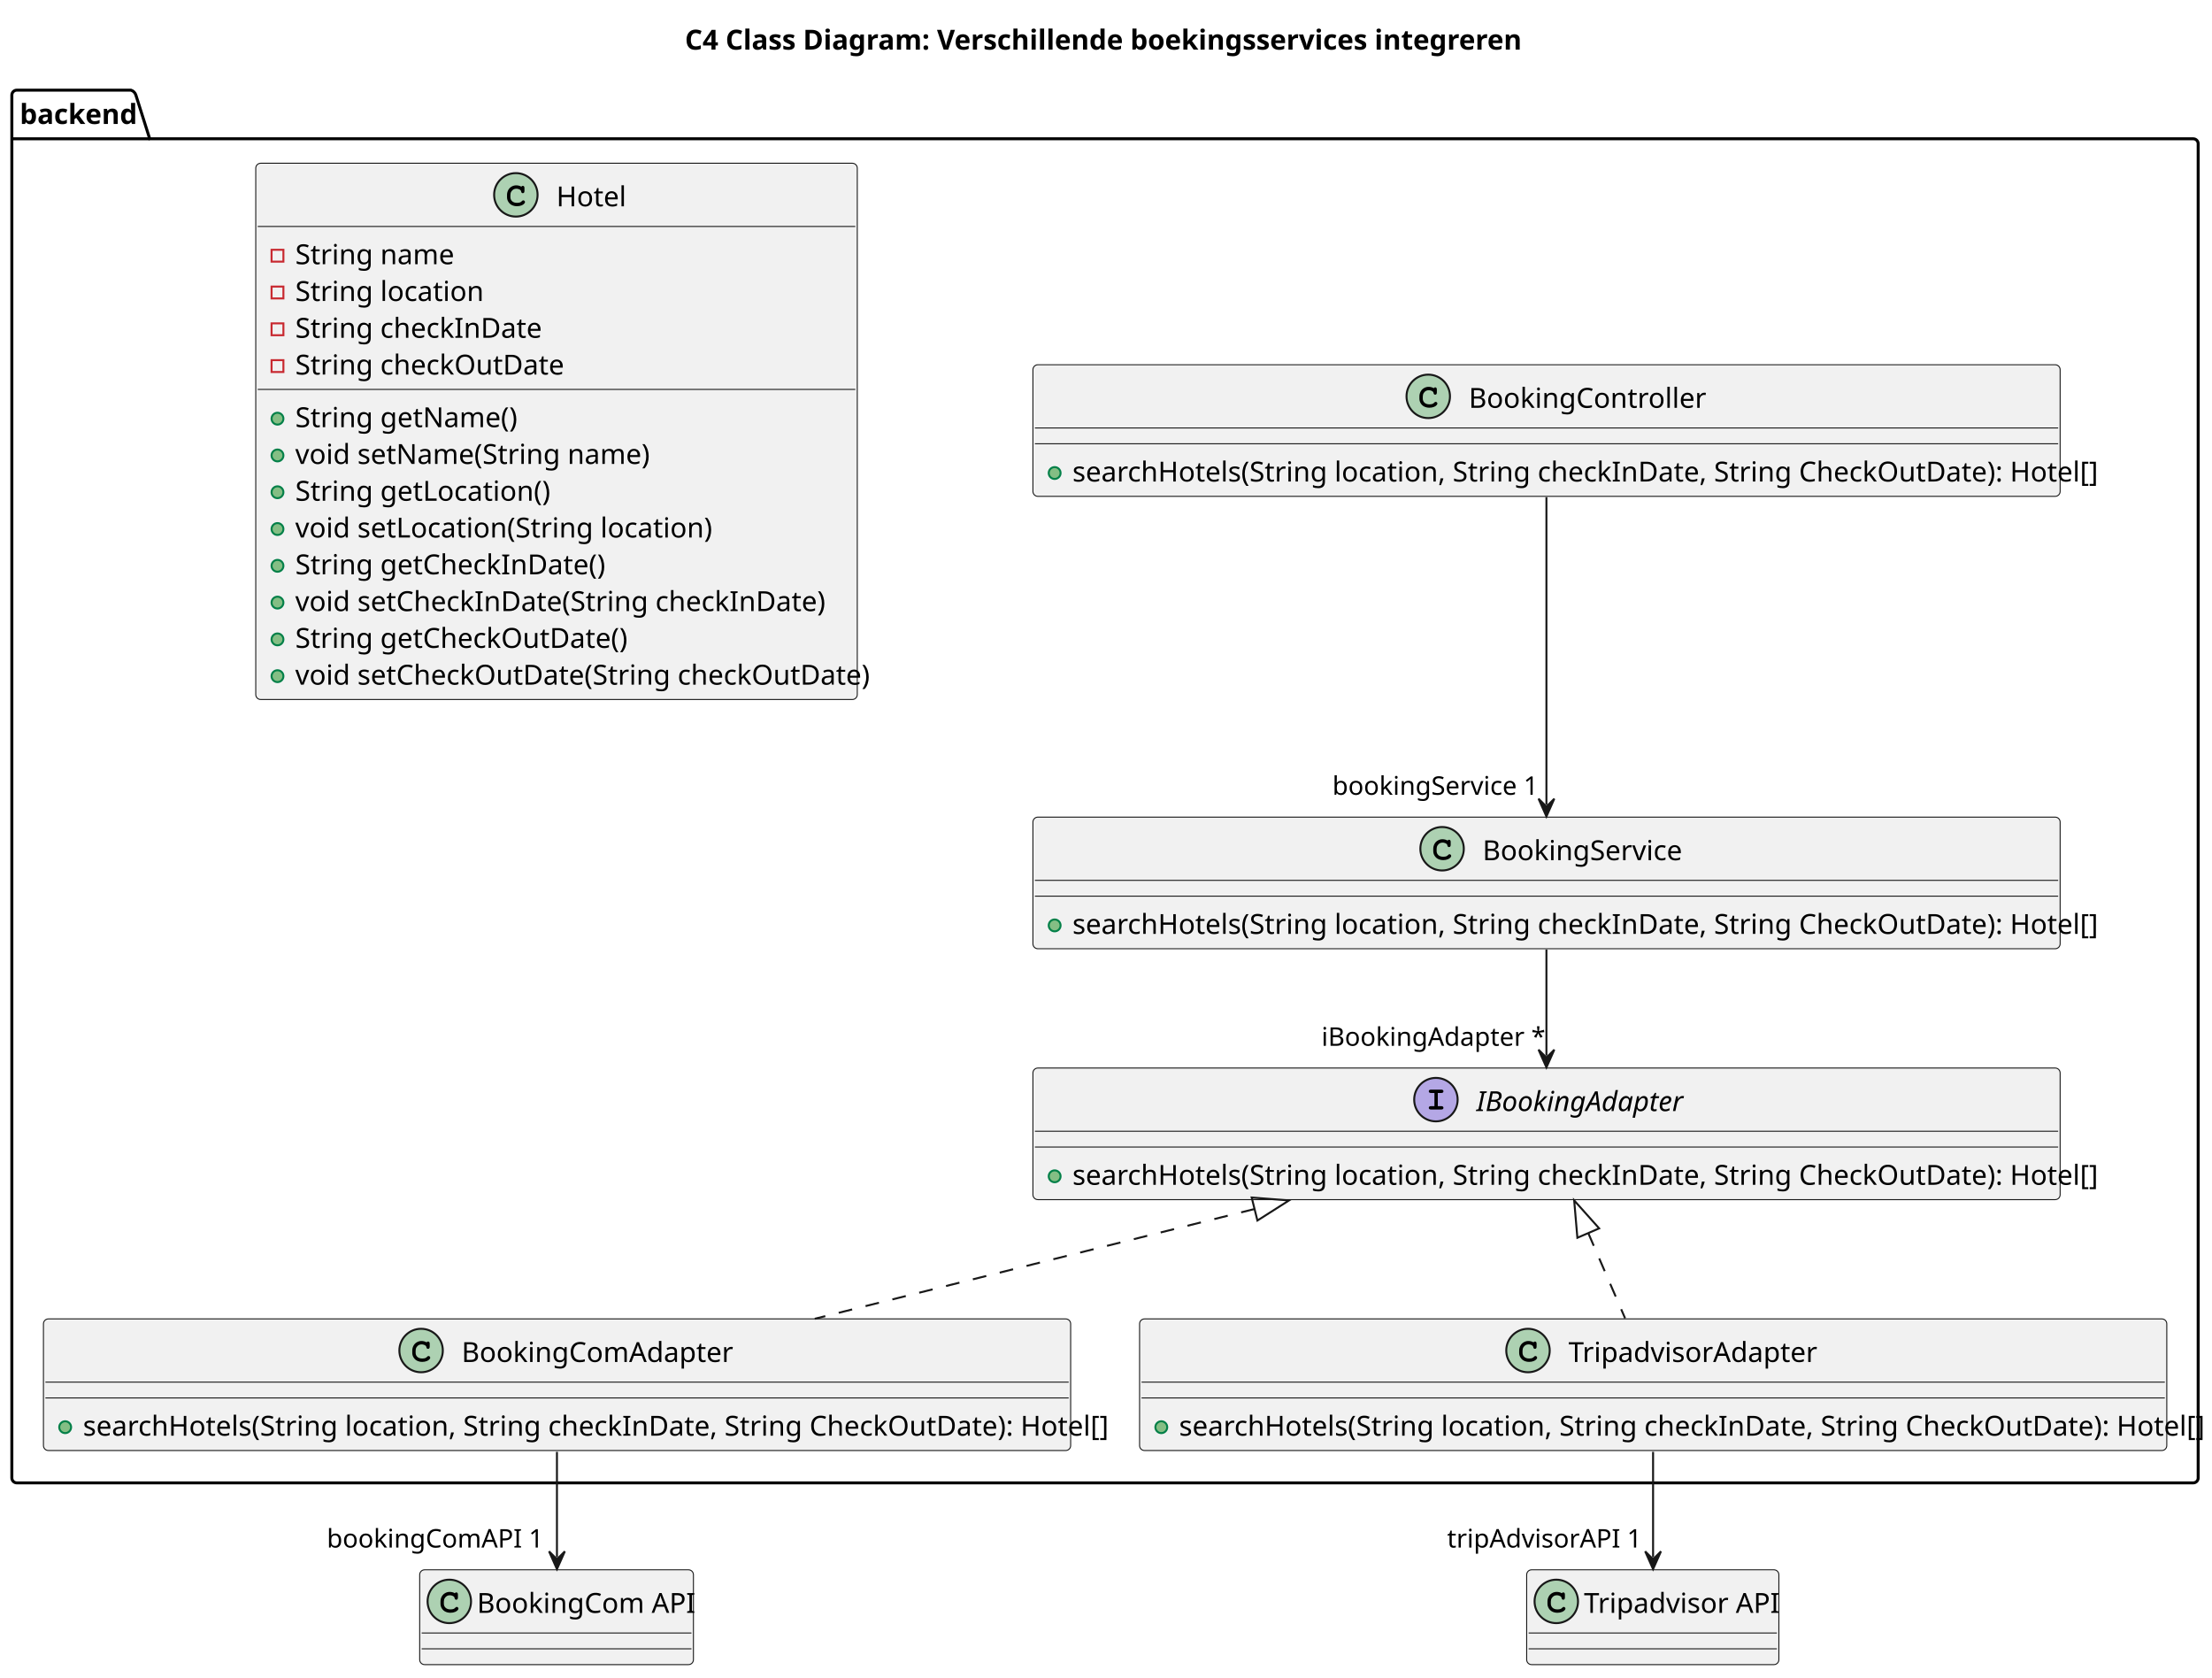
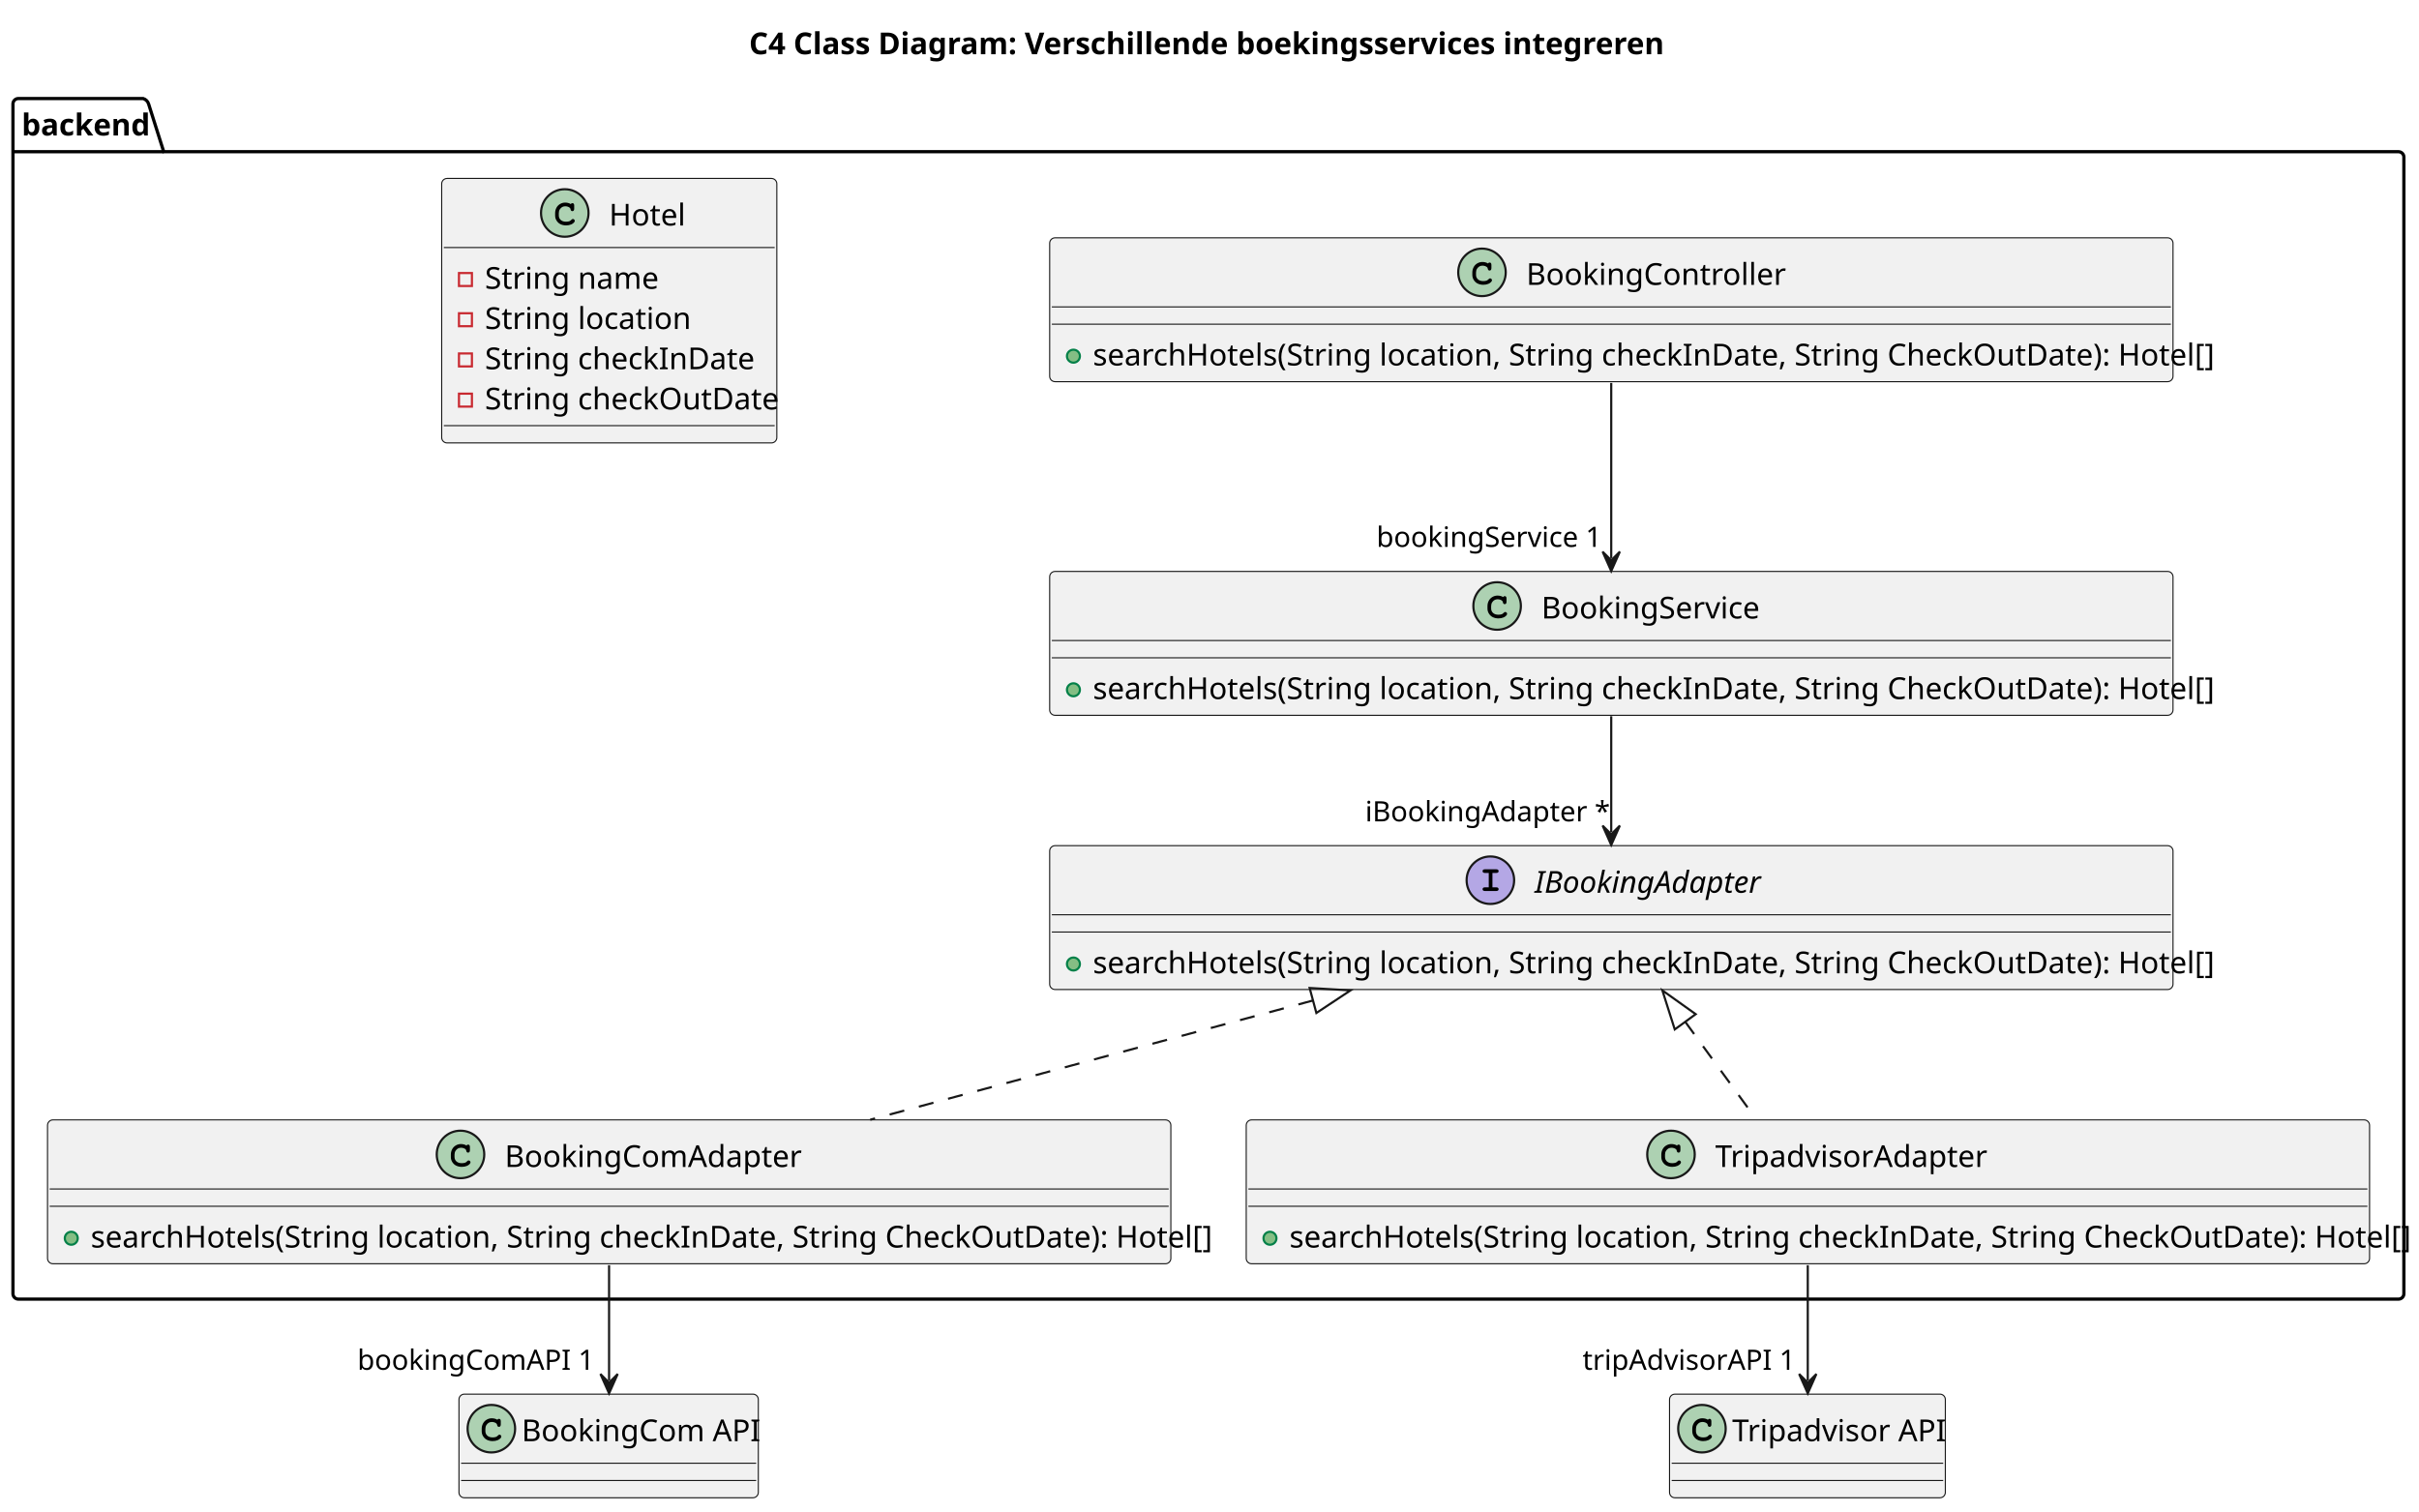
- <svg xmlns="http://www.w3.org/2000/svg" contentStyleType="text/css" height="849px" preserveAspectRatio="none" style="width:1120px;height:849px;background:#FFFFFF;" version="1.1" viewBox="0 0 1120 849" width="1120px" zoomAndPan="magnify">
+ <svg xmlns="http://www.w3.org/2000/svg" contentStyleType="text/css" height="700px" preserveAspectRatio="none" style="width:1120px;height:700px;background:#FFFFFF;" version="1.1" viewBox="0 0 1120 700" width="1120px" zoomAndPan="magnify">
  <defs />
  <g>
    <text fill="#000000" font-family="sans-serif" font-size="14" font-weight="bold" lengthAdjust="spacing" textLength="412.398" x="346.801" y="25.107">C4 Class Diagram: Verschillende boekingsservices integreren</text>
    <g id="cluster_backend">
-       <path d="M8.5,45.635 L66.3,45.635 A3.75,3.75 0 0 1 68.8,48.135 L75.8,70.256 L1110.5,70.256 A2.5,2.5 0 0 1 1113,72.756 L1113,748.135 A2.5,2.5 0 0 1 1110.5,750.635 L8.5,750.635 A2.5,2.5 0 0 1 6,748.135 L6,48.135 A2.5,2.5 0 0 1 8.5,45.635 " fill="none" style="stroke:#000000;stroke-width:1.5;" />
+       <path d="M8.5,45.635 L66.3,45.635 A3.75,3.75 0 0 1 68.8,48.135 L75.8,70.256 L1110.5,70.256 A2.5,2.5 0 0 1 1113,72.756 L1113,599.135 A2.5,2.5 0 0 1 1110.5,601.635 L8.5,601.635 A2.5,2.5 0 0 1 6,599.135 L6,48.135 A2.5,2.5 0 0 1 8.5,45.635 " fill="none" style="stroke:#000000;stroke-width:1.5;" />
      <line style="stroke:#000000;stroke-width:1.5;" x1="6" x2="75.8" y1="70.256" y2="70.256" />
      <text fill="#000000" font-family="sans-serif" font-size="14" font-weight="bold" lengthAdjust="spacing" textLength="56.8" x="10" y="62.742">backend</text>
    </g>
    <g id="elem_IBookingAdapter">
-       <rect codeLine="6" fill="#F1F1F1" height="66.621" id="IBookingAdapter" rx="2.5" ry="2.5" style="stroke:#181818;stroke-width:0.5;" width="520.108" x="523" y="540.635" />
-       <ellipse cx="727.046" cy="556.635" fill="#B4A7E5" rx="11" ry="11" style="stroke:#181818;stroke-width:1.0;" />
-       <path d="M727.999,553.275 L727.999,559.932 L729.718,559.932 Q730.327,559.932 730.593,560.166 Q730.858,560.4 730.858,560.791 Q730.858,561.166 730.593,561.4 Q730.327,561.635 729.718,561.635 L724.577,561.635 Q723.968,561.635 723.702,561.4 Q723.437,561.166 723.437,560.775 Q723.437,560.4 723.702,560.166 Q723.968,559.932 724.577,559.932 L726.296,559.932 L726.296,553.275 L724.577,553.275 Q723.968,553.275 723.702,553.041 Q723.437,552.807 723.437,552.416 Q723.437,552.041 723.702,551.807 Q723.968,551.572 724.577,551.572 L729.718,551.572 Q730.327,551.572 730.593,551.807 Q730.858,552.041 730.858,552.416 Q730.858,552.807 730.593,553.041 Q730.327,553.275 729.718,553.275 L727.999,553.275 Z " fill="#000000" />
-       <text fill="#000000" font-family="sans-serif" font-size="14" font-style="italic" lengthAdjust="spacing" textLength="103.517" x="747.546" y="562.432">IBookingAdapter</text>
-       <line style="stroke:#181818;stroke-width:0.5;" x1="524" x2="1042.108" y1="572.635" y2="572.635" />
-       <line style="stroke:#181818;stroke-width:0.5;" x1="524" x2="1042.108" y1="580.635" y2="580.635" />
-       <ellipse cx="534" cy="595.445" fill="#84BE84" rx="3" ry="3" style="stroke:#038048;stroke-width:1.0;" />
-       <text fill="#000000" font-family="sans-serif" font-size="14" lengthAdjust="spacing" textLength="494.108" x="543" y="599.742">searchHotels(String location, String checkInDate, String CheckOutDate): Hotel[]</text>
+       <rect codeLine="6" fill="#F1F1F1" height="66.621" id="IBookingAdapter" rx="2.5" ry="2.5" style="stroke:#181818;stroke-width:0.5;" width="520.108" x="486" y="391.635" />
+       <ellipse cx="690.046" cy="407.635" fill="#B4A7E5" rx="11" ry="11" style="stroke:#181818;stroke-width:1.0;" />
+       <path d="M690.999,404.275 L690.999,410.932 L692.718,410.932 Q693.327,410.932 693.593,411.166 Q693.858,411.4 693.858,411.791 Q693.858,412.166 693.593,412.4 Q693.327,412.635 692.718,412.635 L687.577,412.635 Q686.968,412.635 686.702,412.4 Q686.437,412.166 686.437,411.775 Q686.437,411.4 686.702,411.166 Q686.968,410.932 687.577,410.932 L689.296,410.932 L689.296,404.275 L687.577,404.275 Q686.968,404.275 686.702,404.041 Q686.437,403.807 686.437,403.416 Q686.437,403.041 686.702,402.807 Q686.968,402.572 687.577,402.572 L692.718,402.572 Q693.327,402.572 693.593,402.807 Q693.858,403.041 693.858,403.416 Q693.858,403.807 693.593,404.041 Q693.327,404.275 692.718,404.275 L690.999,404.275 Z " fill="#000000" />
+       <text fill="#000000" font-family="sans-serif" font-size="14" font-style="italic" lengthAdjust="spacing" textLength="103.517" x="710.546" y="413.432">IBookingAdapter</text>
+       <line style="stroke:#181818;stroke-width:0.5;" x1="487" x2="1005.108" y1="423.635" y2="423.635" />
+       <line style="stroke:#181818;stroke-width:0.5;" x1="487" x2="1005.108" y1="431.635" y2="431.635" />
+       <ellipse cx="497" cy="446.445" fill="#84BE84" rx="3" ry="3" style="stroke:#038048;stroke-width:1.0;" />
+       <text fill="#000000" font-family="sans-serif" font-size="14" lengthAdjust="spacing" textLength="494.108" x="506" y="450.742">searchHotels(String location, String checkInDate, String CheckOutDate): Hotel[]</text>
    </g>
    <g id="elem_BookingComAdapter">
-       <rect codeLine="10" fill="#F1F1F1" height="66.621" id="BookingComAdapter" rx="2.5" ry="2.5" style="stroke:#181818;stroke-width:0.5;" width="520.108" x="22" y="667.635" />
-       <ellipse cx="213.211" cy="683.635" fill="#ADD1B2" rx="11" ry="11" style="stroke:#181818;stroke-width:1.0;" />
-       <path d="M215.977,679.51 Q216.133,679.291 216.321,679.182 Q216.508,679.072 216.727,679.072 Q217.102,679.072 217.336,679.338 Q217.571,679.588 217.571,680.197 L217.571,681.65 Q217.571,682.26 217.336,682.525 Q217.102,682.791 216.727,682.791 Q216.383,682.791 216.18,682.588 Q215.977,682.4 215.868,681.885 Q215.821,681.525 215.633,681.338 Q215.305,680.963 214.696,680.744 Q214.086,680.525 213.461,680.525 Q212.696,680.525 212.055,680.854 Q211.43,681.182 210.93,681.932 Q210.446,682.682 210.446,683.713 L210.446,684.807 Q210.446,686.041 211.336,686.869 Q212.227,687.682 213.821,687.682 Q214.758,687.682 215.415,687.432 Q215.805,687.275 216.227,686.838 Q216.493,686.572 216.633,686.494 Q216.79,686.416 216.993,686.416 Q217.321,686.416 217.571,686.682 Q217.836,686.932 217.836,687.275 Q217.836,687.619 217.493,688.025 Q216.993,688.604 216.196,688.932 Q215.118,689.385 213.821,689.385 Q212.305,689.385 211.102,688.76 Q210.118,688.26 209.43,687.197 Q208.743,686.119 208.743,684.838 L208.743,683.682 Q208.743,682.354 209.352,681.213 Q209.977,680.057 211.071,679.447 Q212.165,678.822 213.399,678.822 Q214.133,678.822 214.774,678.994 Q215.43,679.15 215.977,679.51 Z " fill="#000000" />
-       <text fill="#000000" font-family="sans-serif" font-size="14" lengthAdjust="spacing" textLength="129.185" x="233.711" y="689.432">BookingComAdapter</text>
-       <line style="stroke:#181818;stroke-width:0.5;" x1="23" x2="541.108" y1="699.635" y2="699.635" />
-       <line style="stroke:#181818;stroke-width:0.5;" x1="23" x2="541.108" y1="707.635" y2="707.635" />
-       <ellipse cx="33" cy="722.445" fill="#84BE84" rx="3" ry="3" style="stroke:#038048;stroke-width:1.0;" />
-       <text fill="#000000" font-family="sans-serif" font-size="14" lengthAdjust="spacing" textLength="494.108" x="42" y="726.742">searchHotels(String location, String checkInDate, String CheckOutDate): Hotel[]</text>
+       <rect codeLine="10" fill="#F1F1F1" height="66.621" id="BookingComAdapter" rx="2.5" ry="2.5" style="stroke:#181818;stroke-width:0.5;" width="520.108" x="22" y="518.635" />
+       <ellipse cx="213.211" cy="534.635" fill="#ADD1B2" rx="11" ry="11" style="stroke:#181818;stroke-width:1.0;" />
+       <path d="M215.977,530.51 Q216.133,530.291 216.321,530.182 Q216.508,530.072 216.727,530.072 Q217.102,530.072 217.336,530.338 Q217.571,530.588 217.571,531.197 L217.571,532.65 Q217.571,533.26 217.336,533.525 Q217.102,533.791 216.727,533.791 Q216.383,533.791 216.18,533.588 Q215.977,533.4 215.868,532.885 Q215.821,532.525 215.633,532.338 Q215.305,531.963 214.696,531.744 Q214.086,531.525 213.461,531.525 Q212.696,531.525 212.055,531.854 Q211.43,532.182 210.93,532.932 Q210.446,533.682 210.446,534.713 L210.446,535.807 Q210.446,537.041 211.336,537.869 Q212.227,538.682 213.821,538.682 Q214.758,538.682 215.415,538.432 Q215.805,538.275 216.227,537.838 Q216.493,537.572 216.633,537.494 Q216.79,537.416 216.993,537.416 Q217.321,537.416 217.571,537.682 Q217.836,537.932 217.836,538.275 Q217.836,538.619 217.493,539.025 Q216.993,539.604 216.196,539.932 Q215.118,540.385 213.821,540.385 Q212.305,540.385 211.102,539.76 Q210.118,539.26 209.43,538.197 Q208.743,537.119 208.743,535.838 L208.743,534.682 Q208.743,533.354 209.352,532.213 Q209.977,531.057 211.071,530.447 Q212.165,529.822 213.399,529.822 Q214.133,529.822 214.774,529.994 Q215.43,530.15 215.977,530.51 Z " fill="#000000" />
+       <text fill="#000000" font-family="sans-serif" font-size="14" lengthAdjust="spacing" textLength="129.185" x="233.711" y="540.432">BookingComAdapter</text>
+       <line style="stroke:#181818;stroke-width:0.5;" x1="23" x2="541.108" y1="550.635" y2="550.635" />
+       <line style="stroke:#181818;stroke-width:0.5;" x1="23" x2="541.108" y1="558.635" y2="558.635" />
+       <ellipse cx="33" cy="573.445" fill="#84BE84" rx="3" ry="3" style="stroke:#038048;stroke-width:1.0;" />
+       <text fill="#000000" font-family="sans-serif" font-size="14" lengthAdjust="spacing" textLength="494.108" x="42" y="577.742">searchHotels(String location, String checkInDate, String CheckOutDate): Hotel[]</text>
    </g>
    <g id="elem_TripadvisorAdapter">
-       <rect codeLine="14" fill="#F1F1F1" height="66.621" id="TripadvisorAdapter" rx="2.5" ry="2.5" style="stroke:#181818;stroke-width:0.5;" width="520.108" x="577" y="667.635" />
-       <ellipse cx="773.667" cy="683.635" fill="#ADD1B2" rx="11" ry="11" style="stroke:#181818;stroke-width:1.0;" />
-       <path d="M776.432,679.51 Q776.588,679.291 776.776,679.182 Q776.963,679.072 777.182,679.072 Q777.557,679.072 777.792,679.338 Q778.026,679.588 778.026,680.197 L778.026,681.65 Q778.026,682.26 777.792,682.525 Q777.557,682.791 777.182,682.791 Q776.838,682.791 776.635,682.588 Q776.432,682.4 776.323,681.885 Q776.276,681.525 776.088,681.338 Q775.76,680.963 775.151,680.744 Q774.542,680.525 773.917,680.525 Q773.151,680.525 772.51,680.854 Q771.885,681.182 771.385,681.932 Q770.901,682.682 770.901,683.713 L770.901,684.807 Q770.901,686.041 771.792,686.869 Q772.682,687.682 774.276,687.682 Q775.213,687.682 775.87,687.432 Q776.26,687.275 776.682,686.838 Q776.948,686.572 777.088,686.494 Q777.245,686.416 777.448,686.416 Q777.776,686.416 778.026,686.682 Q778.292,686.932 778.292,687.275 Q778.292,687.619 777.948,688.025 Q777.448,688.604 776.651,688.932 Q775.573,689.385 774.276,689.385 Q772.76,689.385 771.557,688.76 Q770.573,688.26 769.885,687.197 Q769.198,686.119 769.198,684.838 L769.198,683.682 Q769.198,682.354 769.807,681.213 Q770.432,680.057 771.526,679.447 Q772.62,678.822 773.854,678.822 Q774.588,678.822 775.229,678.994 Q775.885,679.15 776.432,679.51 Z " fill="#000000" />
-       <text fill="#000000" font-family="sans-serif" font-size="14" lengthAdjust="spacing" textLength="118.275" x="794.167" y="689.432">TripadvisorAdapter</text>
-       <line style="stroke:#181818;stroke-width:0.5;" x1="578" x2="1096.108" y1="699.635" y2="699.635" />
-       <line style="stroke:#181818;stroke-width:0.5;" x1="578" x2="1096.108" y1="707.635" y2="707.635" />
-       <ellipse cx="588" cy="722.445" fill="#84BE84" rx="3" ry="3" style="stroke:#038048;stroke-width:1.0;" />
-       <text fill="#000000" font-family="sans-serif" font-size="14" lengthAdjust="spacing" textLength="494.108" x="597" y="726.742">searchHotels(String location, String checkInDate, String CheckOutDate): Hotel[]</text>
+       <rect codeLine="14" fill="#F1F1F1" height="66.621" id="TripadvisorAdapter" rx="2.5" ry="2.5" style="stroke:#181818;stroke-width:0.5;" width="520.108" x="577" y="518.635" />
+       <ellipse cx="773.667" cy="534.635" fill="#ADD1B2" rx="11" ry="11" style="stroke:#181818;stroke-width:1.0;" />
+       <path d="M776.432,530.51 Q776.588,530.291 776.776,530.182 Q776.963,530.072 777.182,530.072 Q777.557,530.072 777.792,530.338 Q778.026,530.588 778.026,531.197 L778.026,532.65 Q778.026,533.26 777.792,533.525 Q777.557,533.791 777.182,533.791 Q776.838,533.791 776.635,533.588 Q776.432,533.4 776.323,532.885 Q776.276,532.525 776.088,532.338 Q775.76,531.963 775.151,531.744 Q774.542,531.525 773.917,531.525 Q773.151,531.525 772.51,531.854 Q771.885,532.182 771.385,532.932 Q770.901,533.682 770.901,534.713 L770.901,535.807 Q770.901,537.041 771.792,537.869 Q772.682,538.682 774.276,538.682 Q775.213,538.682 775.87,538.432 Q776.26,538.275 776.682,537.838 Q776.948,537.572 777.088,537.494 Q777.245,537.416 777.448,537.416 Q777.776,537.416 778.026,537.682 Q778.292,537.932 778.292,538.275 Q778.292,538.619 777.948,539.025 Q777.448,539.604 776.651,539.932 Q775.573,540.385 774.276,540.385 Q772.76,540.385 771.557,539.76 Q770.573,539.26 769.885,538.197 Q769.198,537.119 769.198,535.838 L769.198,534.682 Q769.198,533.354 769.807,532.213 Q770.432,531.057 771.526,530.447 Q772.62,529.822 773.854,529.822 Q774.588,529.822 775.229,529.994 Q775.885,530.15 776.432,530.51 Z " fill="#000000" />
+       <text fill="#000000" font-family="sans-serif" font-size="14" lengthAdjust="spacing" textLength="118.275" x="794.167" y="540.432">TripadvisorAdapter</text>
+       <line style="stroke:#181818;stroke-width:0.5;" x1="578" x2="1096.108" y1="550.635" y2="550.635" />
+       <line style="stroke:#181818;stroke-width:0.5;" x1="578" x2="1096.108" y1="558.635" y2="558.635" />
+       <ellipse cx="588" cy="573.445" fill="#84BE84" rx="3" ry="3" style="stroke:#038048;stroke-width:1.0;" />
+       <text fill="#000000" font-family="sans-serif" font-size="14" lengthAdjust="spacing" textLength="494.108" x="597" y="577.742">searchHotels(String location, String checkInDate, String CheckOutDate): Hotel[]</text>
    </g>
    <g id="elem_BookingController">
-       <rect codeLine="18" fill="#F1F1F1" height="66.621" id="BookingController" rx="2.5" ry="2.5" style="stroke:#181818;stroke-width:0.5;" width="520.108" x="523" y="184.635" />
-       <ellipse cx="723.163" cy="200.635" fill="#ADD1B2" rx="11" ry="11" style="stroke:#181818;stroke-width:1.0;" />
-       <path d="M725.929,196.51 Q726.085,196.291 726.273,196.182 Q726.46,196.072 726.679,196.072 Q727.054,196.072 727.288,196.338 Q727.523,196.588 727.523,197.197 L727.523,198.65 Q727.523,199.26 727.288,199.525 Q727.054,199.791 726.679,199.791 Q726.335,199.791 726.132,199.588 Q725.929,199.4 725.819,198.885 Q725.773,198.525 725.585,198.338 Q725.257,197.963 724.648,197.744 Q724.038,197.525 723.413,197.525 Q722.648,197.525 722.007,197.853 Q721.382,198.182 720.882,198.932 Q720.398,199.682 720.398,200.713 L720.398,201.807 Q720.398,203.041 721.288,203.869 Q722.179,204.682 723.773,204.682 Q724.71,204.682 725.366,204.432 Q725.757,204.275 726.179,203.838 Q726.444,203.572 726.585,203.494 Q726.741,203.416 726.944,203.416 Q727.273,203.416 727.523,203.682 Q727.788,203.932 727.788,204.275 Q727.788,204.619 727.444,205.025 Q726.944,205.603 726.148,205.932 Q725.069,206.385 723.773,206.385 Q722.257,206.385 721.054,205.76 Q720.069,205.26 719.382,204.197 Q718.694,203.119 718.694,201.838 L718.694,200.682 Q718.694,199.353 719.304,198.213 Q719.929,197.057 721.023,196.447 Q722.116,195.822 723.351,195.822 Q724.085,195.822 724.726,195.994 Q725.382,196.15 725.929,196.51 Z " fill="#000000" />
-       <text fill="#000000" font-family="sans-serif" font-size="14" lengthAdjust="spacing" textLength="111.282" x="743.663" y="206.432">BookingController</text>
-       <line style="stroke:#181818;stroke-width:0.5;" x1="524" x2="1042.108" y1="216.635" y2="216.635" />
-       <line style="stroke:#181818;stroke-width:0.5;" x1="524" x2="1042.108" y1="224.635" y2="224.635" />
-       <ellipse cx="534" cy="239.445" fill="#84BE84" rx="3" ry="3" style="stroke:#038048;stroke-width:1.0;" />
-       <text fill="#000000" font-family="sans-serif" font-size="14" lengthAdjust="spacing" textLength="494.108" x="543" y="243.742">searchHotels(String location, String checkInDate, String CheckOutDate): Hotel[]</text>
+       <rect codeLine="18" fill="#F1F1F1" height="66.621" id="BookingController" rx="2.5" ry="2.5" style="stroke:#181818;stroke-width:0.5;" width="520.108" x="486" y="110.135" />
+       <ellipse cx="686.163" cy="126.135" fill="#ADD1B2" rx="11" ry="11" style="stroke:#181818;stroke-width:1.0;" />
+       <path d="M688.929,122.01 Q689.085,121.791 689.273,121.682 Q689.46,121.572 689.679,121.572 Q690.054,121.572 690.288,121.838 Q690.523,122.088 690.523,122.697 L690.523,124.15 Q690.523,124.76 690.288,125.025 Q690.054,125.291 689.679,125.291 Q689.335,125.291 689.132,125.088 Q688.929,124.9 688.819,124.385 Q688.773,124.025 688.585,123.838 Q688.257,123.463 687.648,123.244 Q687.038,123.025 686.413,123.025 Q685.648,123.025 685.007,123.353 Q684.382,123.682 683.882,124.432 Q683.398,125.182 683.398,126.213 L683.398,127.307 Q683.398,128.541 684.288,129.369 Q685.179,130.182 686.773,130.182 Q687.71,130.182 688.366,129.932 Q688.757,129.775 689.179,129.338 Q689.444,129.072 689.585,128.994 Q689.741,128.916 689.944,128.916 Q690.273,128.916 690.523,129.182 Q690.788,129.432 690.788,129.775 Q690.788,130.119 690.444,130.525 Q689.944,131.103 689.148,131.432 Q688.069,131.885 686.773,131.885 Q685.257,131.885 684.054,131.26 Q683.069,130.76 682.382,129.697 Q681.694,128.619 681.694,127.338 L681.694,126.182 Q681.694,124.853 682.304,123.713 Q682.929,122.557 684.023,121.947 Q685.116,121.322 686.351,121.322 Q687.085,121.322 687.726,121.494 Q688.382,121.65 688.929,122.01 Z " fill="#000000" />
+       <text fill="#000000" font-family="sans-serif" font-size="14" lengthAdjust="spacing" textLength="111.282" x="706.663" y="131.932">BookingController</text>
+       <line style="stroke:#181818;stroke-width:0.5;" x1="487" x2="1005.108" y1="142.135" y2="142.135" />
+       <line style="stroke:#181818;stroke-width:0.5;" x1="487" x2="1005.108" y1="150.135" y2="150.135" />
+       <ellipse cx="497" cy="164.945" fill="#84BE84" rx="3" ry="3" style="stroke:#038048;stroke-width:1.0;" />
+       <text fill="#000000" font-family="sans-serif" font-size="14" lengthAdjust="spacing" textLength="494.108" x="506" y="169.242">searchHotels(String location, String checkInDate, String CheckOutDate): Hotel[]</text>
    </g>
    <g id="elem_BookingService">
-       <rect codeLine="22" fill="#F1F1F1" height="66.621" id="BookingService" rx="2.5" ry="2.5" style="stroke:#181818;stroke-width:0.5;" width="520.108" x="523" y="413.635" />
-       <ellipse cx="730.167" cy="429.635" fill="#ADD1B2" rx="11" ry="11" style="stroke:#181818;stroke-width:1.0;" />
-       <path d="M732.932,425.51 Q733.088,425.291 733.276,425.182 Q733.463,425.072 733.682,425.072 Q734.057,425.072 734.292,425.338 Q734.526,425.588 734.526,426.197 L734.526,427.65 Q734.526,428.26 734.292,428.525 Q734.057,428.791 733.682,428.791 Q733.338,428.791 733.135,428.588 Q732.932,428.4 732.823,427.885 Q732.776,427.525 732.588,427.338 Q732.26,426.963 731.651,426.744 Q731.042,426.525 730.417,426.525 Q729.651,426.525 729.01,426.853 Q728.385,427.182 727.885,427.932 Q727.401,428.682 727.401,429.713 L727.401,430.807 Q727.401,432.041 728.292,432.869 Q729.182,433.682 730.776,433.682 Q731.713,433.682 732.37,433.432 Q732.76,433.275 733.182,432.838 Q733.448,432.572 733.588,432.494 Q733.745,432.416 733.948,432.416 Q734.276,432.416 734.526,432.682 Q734.792,432.932 734.792,433.275 Q734.792,433.619 734.448,434.025 Q733.948,434.603 733.151,434.932 Q732.073,435.385 730.776,435.385 Q729.26,435.385 728.057,434.76 Q727.073,434.26 726.385,433.197 Q725.698,432.119 725.698,430.838 L725.698,429.682 Q725.698,428.353 726.307,427.213 Q726.932,426.057 728.026,425.447 Q729.12,424.822 730.354,424.822 Q731.088,424.822 731.729,424.994 Q732.385,425.15 732.932,425.51 Z " fill="#000000" />
-       <text fill="#000000" font-family="sans-serif" font-size="14" lengthAdjust="spacing" textLength="97.275" x="750.667" y="435.432">BookingService</text>
-       <line style="stroke:#181818;stroke-width:0.5;" x1="524" x2="1042.108" y1="445.635" y2="445.635" />
-       <line style="stroke:#181818;stroke-width:0.5;" x1="524" x2="1042.108" y1="453.635" y2="453.635" />
-       <ellipse cx="534" cy="468.445" fill="#84BE84" rx="3" ry="3" style="stroke:#038048;stroke-width:1.0;" />
-       <text fill="#000000" font-family="sans-serif" font-size="14" lengthAdjust="spacing" textLength="494.108" x="543" y="472.742">searchHotels(String location, String checkInDate, String CheckOutDate): Hotel[]</text>
+       <rect codeLine="22" fill="#F1F1F1" height="66.621" id="BookingService" rx="2.5" ry="2.5" style="stroke:#181818;stroke-width:0.5;" width="520.108" x="486" y="264.635" />
+       <ellipse cx="693.167" cy="280.635" fill="#ADD1B2" rx="11" ry="11" style="stroke:#181818;stroke-width:1.0;" />
+       <path d="M695.932,276.51 Q696.088,276.291 696.276,276.182 Q696.463,276.072 696.682,276.072 Q697.057,276.072 697.292,276.338 Q697.526,276.588 697.526,277.197 L697.526,278.65 Q697.526,279.26 697.292,279.525 Q697.057,279.791 696.682,279.791 Q696.338,279.791 696.135,279.588 Q695.932,279.4 695.823,278.885 Q695.776,278.525 695.588,278.338 Q695.26,277.963 694.651,277.744 Q694.042,277.525 693.417,277.525 Q692.651,277.525 692.01,277.853 Q691.385,278.182 690.885,278.932 Q690.401,279.682 690.401,280.713 L690.401,281.807 Q690.401,283.041 691.292,283.869 Q692.182,284.682 693.776,284.682 Q694.713,284.682 695.37,284.432 Q695.76,284.275 696.182,283.838 Q696.448,283.572 696.588,283.494 Q696.745,283.416 696.948,283.416 Q697.276,283.416 697.526,283.682 Q697.792,283.932 697.792,284.275 Q697.792,284.619 697.448,285.025 Q696.948,285.603 696.151,285.932 Q695.073,286.385 693.776,286.385 Q692.26,286.385 691.057,285.76 Q690.073,285.26 689.385,284.197 Q688.698,283.119 688.698,281.838 L688.698,280.682 Q688.698,279.353 689.307,278.213 Q689.932,277.057 691.026,276.447 Q692.12,275.822 693.354,275.822 Q694.088,275.822 694.729,275.994 Q695.385,276.15 695.932,276.51 Z " fill="#000000" />
+       <text fill="#000000" font-family="sans-serif" font-size="14" lengthAdjust="spacing" textLength="97.275" x="713.667" y="286.432">BookingService</text>
+       <line style="stroke:#181818;stroke-width:0.5;" x1="487" x2="1005.108" y1="296.635" y2="296.635" />
+       <line style="stroke:#181818;stroke-width:0.5;" x1="487" x2="1005.108" y1="304.635" y2="304.635" />
+       <ellipse cx="497" cy="319.445" fill="#84BE84" rx="3" ry="3" style="stroke:#038048;stroke-width:1.0;" />
+       <text fill="#000000" font-family="sans-serif" font-size="14" lengthAdjust="spacing" textLength="494.108" x="506" y="323.742">searchHotels(String location, String checkInDate, String CheckOutDate): Hotel[]</text>
    </g>
    <g id="elem_Hotel">
-       <rect codeLine="26" fill="#F1F1F1" height="271.453" id="Hotel" rx="2.5" ry="2.5" style="stroke:#181818;stroke-width:0.5;" width="304.565" x="129.5" y="82.635" />
-       <ellipse cx="261.191" cy="98.635" fill="#ADD1B2" rx="11" ry="11" style="stroke:#181818;stroke-width:1.0;" />
-       <path d="M263.957,94.51 Q264.113,94.291 264.3,94.182 Q264.488,94.072 264.707,94.072 Q265.082,94.072 265.316,94.338 Q265.55,94.588 265.55,95.197 L265.55,96.65 Q265.55,97.26 265.316,97.525 Q265.082,97.791 264.707,97.791 Q264.363,97.791 264.16,97.588 Q263.957,97.4 263.847,96.885 Q263.8,96.525 263.613,96.338 Q263.285,95.963 262.675,95.744 Q262.066,95.525 261.441,95.525 Q260.675,95.525 260.035,95.853 Q259.41,96.182 258.91,96.932 Q258.425,97.682 258.425,98.713 L258.425,99.807 Q258.425,101.041 259.316,101.869 Q260.207,102.682 261.8,102.682 Q262.738,102.682 263.394,102.432 Q263.785,102.275 264.207,101.838 Q264.472,101.572 264.613,101.494 Q264.769,101.416 264.972,101.416 Q265.3,101.416 265.55,101.682 Q265.816,101.932 265.816,102.275 Q265.816,102.619 265.472,103.025 Q264.972,103.603 264.175,103.932 Q263.097,104.385 261.8,104.385 Q260.285,104.385 259.082,103.76 Q258.097,103.26 257.41,102.197 Q256.722,101.119 256.722,99.838 L256.722,98.682 Q256.722,97.353 257.332,96.213 Q257.957,95.057 259.05,94.447 Q260.144,93.822 261.378,93.822 Q262.113,93.822 262.753,93.994 Q263.41,94.15 263.957,94.51 Z " fill="#000000" />
-       <text fill="#000000" font-family="sans-serif" font-size="14" lengthAdjust="spacing" textLength="32.683" x="281.691" y="104.432">Hotel</text>
-       <line style="stroke:#181818;stroke-width:0.5;" x1="130.5" x2="433.065" y1="114.635" y2="114.635" />
-       <rect fill="none" height="6" style="stroke:#C82930;stroke-width:1.0;" width="6" x="137.5" y="126.445" />
-       <text fill="#000000" font-family="sans-serif" font-size="14" lengthAdjust="spacing" textLength="75.482" x="149.5" y="133.742">String name</text>
-       <rect fill="none" height="6" style="stroke:#C82930;stroke-width:1.0;" width="6" x="137.5" y="145.066" />
-       <text fill="#000000" font-family="sans-serif" font-size="14" lengthAdjust="spacing" textLength="88.717" x="149.5" y="152.363">String location</text>
-       <rect fill="none" height="6" style="stroke:#C82930;stroke-width:1.0;" width="6" x="137.5" y="163.688" />
-       <text fill="#000000" font-family="sans-serif" font-size="14" lengthAdjust="spacing" textLength="118.282" x="149.5" y="170.984">String checkInDate</text>
-       <rect fill="none" height="6" style="stroke:#C82930;stroke-width:1.0;" width="6" x="137.5" y="182.309" />
-       <text fill="#000000" font-family="sans-serif" font-size="14" lengthAdjust="spacing" textLength="129.172" x="149.5" y="189.606">String checkOutDate</text>
-       <line style="stroke:#181818;stroke-width:0.5;" x1="130.5" x2="433.065" y1="197.119" y2="197.119" />
-       <ellipse cx="140.5" cy="211.93" fill="#84BE84" rx="3" ry="3" style="stroke:#038048;stroke-width:1.0;" />
-       <text fill="#000000" font-family="sans-serif" font-size="14" lengthAdjust="spacing" textLength="106.593" x="149.5" y="216.227">String getName()</text>
-       <ellipse cx="140.5" cy="230.551" fill="#84BE84" rx="3" ry="3" style="stroke:#038048;stroke-width:1.0;" />
-       <text fill="#000000" font-family="sans-serif" font-size="14" lengthAdjust="spacing" textLength="170.399" x="149.5" y="234.848">void setName(String name)</text>
-       <ellipse cx="140.5" cy="249.172" fill="#84BE84" rx="3" ry="3" style="stroke:#038048;stroke-width:1.0;" />
-       <text fill="#000000" font-family="sans-serif" font-size="14" lengthAdjust="spacing" textLength="122.179" x="149.5" y="253.469">String getLocation()</text>
-       <ellipse cx="140.5" cy="267.793" fill="#84BE84" rx="3" ry="3" style="stroke:#038048;stroke-width:1.0;" />
-       <text fill="#000000" font-family="sans-serif" font-size="14" lengthAdjust="spacing" textLength="199.22" x="149.5" y="272.09">void setLocation(String location)</text>
-       <ellipse cx="140.5" cy="286.414" fill="#84BE84" rx="3" ry="3" style="stroke:#038048;stroke-width:1.0;" />
-       <text fill="#000000" font-family="sans-serif" font-size="14" lengthAdjust="spacing" textLength="150.179" x="149.5" y="290.711">String getCheckInDate()</text>
-       <ellipse cx="140.5" cy="305.035" fill="#84BE84" rx="3" ry="3" style="stroke:#038048;stroke-width:1.0;" />
-       <text fill="#000000" font-family="sans-serif" font-size="14" lengthAdjust="spacing" textLength="256.785" x="149.5" y="309.332">void setCheckInDate(String checkInDate)</text>
-       <ellipse cx="140.5" cy="323.656" fill="#84BE84" rx="3" ry="3" style="stroke:#038048;stroke-width:1.0;" />
-       <text fill="#000000" font-family="sans-serif" font-size="14" lengthAdjust="spacing" textLength="161.068" x="149.5" y="327.953">String getCheckOutDate()</text>
-       <ellipse cx="140.5" cy="342.277" fill="#84BE84" rx="3" ry="3" style="stroke:#038048;stroke-width:1.0;" />
-       <text fill="#000000" font-family="sans-serif" font-size="14" lengthAdjust="spacing" textLength="278.565" x="149.5" y="346.574">void setCheckOutDate(String checkOutDate)</text>
+       <rect codeLine="26" fill="#F1F1F1" height="122.484" id="Hotel" rx="2.5" ry="2.5" style="stroke:#181818;stroke-width:0.5;" width="155.172" x="204.5" y="82.635" />
+       <ellipse cx="261.495" cy="98.635" fill="#ADD1B2" rx="11" ry="11" style="stroke:#181818;stroke-width:1.0;" />
+       <path d="M264.26,94.51 Q264.416,94.291 264.604,94.182 Q264.791,94.072 265.01,94.072 Q265.385,94.072 265.62,94.338 Q265.854,94.588 265.854,95.197 L265.854,96.65 Q265.854,97.26 265.62,97.525 Q265.385,97.791 265.01,97.791 Q264.666,97.791 264.463,97.588 Q264.26,97.4 264.151,96.885 Q264.104,96.525 263.916,96.338 Q263.588,95.963 262.979,95.744 Q262.37,95.525 261.745,95.525 Q260.979,95.525 260.338,95.853 Q259.713,96.182 259.213,96.932 Q258.729,97.682 258.729,98.713 L258.729,99.807 Q258.729,101.041 259.62,101.869 Q260.51,102.682 262.104,102.682 Q263.041,102.682 263.698,102.432 Q264.088,102.275 264.51,101.838 Q264.776,101.572 264.916,101.494 Q265.073,101.416 265.276,101.416 Q265.604,101.416 265.854,101.682 Q266.12,101.932 266.12,102.275 Q266.12,102.619 265.776,103.025 Q265.276,103.603 264.479,103.932 Q263.401,104.385 262.104,104.385 Q260.588,104.385 259.385,103.76 Q258.401,103.26 257.713,102.197 Q257.026,101.119 257.026,99.838 L257.026,98.682 Q257.026,97.353 257.635,96.213 Q258.26,95.057 259.354,94.447 Q260.448,93.822 261.682,93.822 Q262.416,93.822 263.057,93.994 Q263.713,94.15 264.26,94.51 Z " fill="#000000" />
+       <text fill="#000000" font-family="sans-serif" font-size="14" lengthAdjust="spacing" textLength="32.683" x="281.995" y="104.432">Hotel</text>
+       <line style="stroke:#181818;stroke-width:0.5;" x1="205.5" x2="358.672" y1="114.635" y2="114.635" />
+       <rect fill="none" height="6" style="stroke:#C82930;stroke-width:1.0;" width="6" x="212.5" y="126.445" />
+       <text fill="#000000" font-family="sans-serif" font-size="14" lengthAdjust="spacing" textLength="75.482" x="224.5" y="133.742">String name</text>
+       <rect fill="none" height="6" style="stroke:#C82930;stroke-width:1.0;" width="6" x="212.5" y="145.066" />
+       <text fill="#000000" font-family="sans-serif" font-size="14" lengthAdjust="spacing" textLength="88.717" x="224.5" y="152.363">String location</text>
+       <rect fill="none" height="6" style="stroke:#C82930;stroke-width:1.0;" width="6" x="212.5" y="163.688" />
+       <text fill="#000000" font-family="sans-serif" font-size="14" lengthAdjust="spacing" textLength="118.282" x="224.5" y="170.984">String checkInDate</text>
+       <rect fill="none" height="6" style="stroke:#C82930;stroke-width:1.0;" width="6" x="212.5" y="182.309" />
+       <text fill="#000000" font-family="sans-serif" font-size="14" lengthAdjust="spacing" textLength="129.172" x="224.5" y="189.606">String checkOutDate</text>
+       <line style="stroke:#181818;stroke-width:0.5;" x1="205.5" x2="358.672" y1="197.119" y2="197.119" />
    </g>
    <g id="elem_BookingCom API">
-       <rect fill="#F1F1F1" height="48" id="BookingCom API" rx="2.5" ry="2.5" style="stroke:#181818;stroke-width:0.5;" width="138.606" x="212.5" y="794.635" />
-       <ellipse cx="227.5" cy="810.635" fill="#ADD1B2" rx="11" ry="11" style="stroke:#181818;stroke-width:1.0;" />
-       <path d="M230.266,806.51 Q230.422,806.291 230.609,806.182 Q230.797,806.072 231.016,806.072 Q231.391,806.072 231.625,806.338 Q231.859,806.588 231.859,807.197 L231.859,808.65 Q231.859,809.26 231.625,809.525 Q231.391,809.791 231.016,809.791 Q230.672,809.791 230.469,809.588 Q230.266,809.4 230.156,808.885 Q230.109,808.525 229.922,808.338 Q229.594,807.963 228.984,807.744 Q228.375,807.525 227.75,807.525 Q226.984,807.525 226.344,807.854 Q225.719,808.182 225.219,808.932 Q224.734,809.682 224.734,810.713 L224.734,811.807 Q224.734,813.041 225.625,813.869 Q226.516,814.682 228.109,814.682 Q229.047,814.682 229.703,814.432 Q230.094,814.275 230.516,813.838 Q230.781,813.572 230.922,813.494 Q231.078,813.416 231.281,813.416 Q231.609,813.416 231.859,813.682 Q232.125,813.932 232.125,814.275 Q232.125,814.619 231.781,815.025 Q231.281,815.604 230.484,815.932 Q229.406,816.385 228.109,816.385 Q226.594,816.385 225.391,815.76 Q224.406,815.26 223.719,814.197 Q223.031,813.119 223.031,811.838 L223.031,810.682 Q223.031,809.354 223.641,808.213 Q224.266,807.057 225.359,806.447 Q226.453,805.822 227.688,805.822 Q228.422,805.822 229.062,805.994 Q229.719,806.15 230.266,806.51 Z " fill="#000000" />
-       <text fill="#000000" font-family="sans-serif" font-size="14" lengthAdjust="spacing" textLength="106.606" x="241.5" y="816.432">BookingCom API</text>
-       <line style="stroke:#181818;stroke-width:0.5;" x1="213.5" x2="350.106" y1="826.635" y2="826.635" />
-       <line style="stroke:#181818;stroke-width:0.5;" x1="213.5" x2="350.106" y1="834.635" y2="834.635" />
+       <rect fill="#F1F1F1" height="48" id="BookingCom API" rx="2.5" ry="2.5" style="stroke:#181818;stroke-width:0.5;" width="138.606" x="212.5" y="645.635" />
+       <ellipse cx="227.5" cy="661.635" fill="#ADD1B2" rx="11" ry="11" style="stroke:#181818;stroke-width:1.0;" />
+       <path d="M230.266,657.51 Q230.422,657.291 230.609,657.182 Q230.797,657.072 231.016,657.072 Q231.391,657.072 231.625,657.338 Q231.859,657.588 231.859,658.197 L231.859,659.65 Q231.859,660.26 231.625,660.525 Q231.391,660.791 231.016,660.791 Q230.672,660.791 230.469,660.588 Q230.266,660.4 230.156,659.885 Q230.109,659.525 229.922,659.338 Q229.594,658.963 228.984,658.744 Q228.375,658.525 227.75,658.525 Q226.984,658.525 226.344,658.854 Q225.719,659.182 225.219,659.932 Q224.734,660.682 224.734,661.713 L224.734,662.807 Q224.734,664.041 225.625,664.869 Q226.516,665.682 228.109,665.682 Q229.047,665.682 229.703,665.432 Q230.094,665.275 230.516,664.838 Q230.781,664.572 230.922,664.494 Q231.078,664.416 231.281,664.416 Q231.609,664.416 231.859,664.682 Q232.125,664.932 232.125,665.275 Q232.125,665.619 231.781,666.025 Q231.281,666.604 230.484,666.932 Q229.406,667.385 228.109,667.385 Q226.594,667.385 225.391,666.76 Q224.406,666.26 223.719,665.197 Q223.031,664.119 223.031,662.838 L223.031,661.682 Q223.031,660.354 223.641,659.213 Q224.266,658.057 225.359,657.447 Q226.453,656.822 227.688,656.822 Q228.422,656.822 229.062,656.994 Q229.719,657.15 230.266,657.51 Z " fill="#000000" />
+       <text fill="#000000" font-family="sans-serif" font-size="14" lengthAdjust="spacing" textLength="106.606" x="241.5" y="667.432">BookingCom API</text>
+       <line style="stroke:#181818;stroke-width:0.5;" x1="213.5" x2="350.106" y1="677.635" y2="677.635" />
+       <line style="stroke:#181818;stroke-width:0.5;" x1="213.5" x2="350.106" y1="685.635" y2="685.635" />
    </g>
    <g id="elem_Tripadvisor API">
-       <rect fill="#F1F1F1" height="48" id="Tripadvisor API" rx="2.5" ry="2.5" style="stroke:#181818;stroke-width:0.5;" width="127.696" x="773" y="794.635" />
-       <ellipse cx="788" cy="810.635" fill="#ADD1B2" rx="11" ry="11" style="stroke:#181818;stroke-width:1.0;" />
-       <path d="M790.766,806.51 Q790.922,806.291 791.109,806.182 Q791.297,806.072 791.516,806.072 Q791.891,806.072 792.125,806.338 Q792.359,806.588 792.359,807.197 L792.359,808.65 Q792.359,809.26 792.125,809.525 Q791.891,809.791 791.516,809.791 Q791.172,809.791 790.969,809.588 Q790.766,809.4 790.656,808.885 Q790.609,808.525 790.422,808.338 Q790.094,807.963 789.484,807.744 Q788.875,807.525 788.25,807.525 Q787.484,807.525 786.844,807.854 Q786.219,808.182 785.719,808.932 Q785.234,809.682 785.234,810.713 L785.234,811.807 Q785.234,813.041 786.125,813.869 Q787.016,814.682 788.609,814.682 Q789.547,814.682 790.203,814.432 Q790.594,814.275 791.016,813.838 Q791.281,813.572 791.422,813.494 Q791.578,813.416 791.781,813.416 Q792.109,813.416 792.359,813.682 Q792.625,813.932 792.625,814.275 Q792.625,814.619 792.281,815.025 Q791.781,815.604 790.984,815.932 Q789.906,816.385 788.609,816.385 Q787.094,816.385 785.891,815.76 Q784.906,815.26 784.219,814.197 Q783.531,813.119 783.531,811.838 L783.531,810.682 Q783.531,809.354 784.141,808.213 Q784.766,807.057 785.859,806.447 Q786.953,805.822 788.188,805.822 Q788.922,805.822 789.562,805.994 Q790.219,806.15 790.766,806.51 Z " fill="#000000" />
-       <text fill="#000000" font-family="sans-serif" font-size="14" lengthAdjust="spacing" textLength="95.696" x="802" y="816.432">Tripadvisor API</text>
-       <line style="stroke:#181818;stroke-width:0.5;" x1="774" x2="899.696" y1="826.635" y2="826.635" />
-       <line style="stroke:#181818;stroke-width:0.5;" x1="774" x2="899.696" y1="834.635" y2="834.635" />
+       <rect fill="#F1F1F1" height="48" id="Tripadvisor API" rx="2.5" ry="2.5" style="stroke:#181818;stroke-width:0.5;" width="127.696" x="773" y="645.635" />
+       <ellipse cx="788" cy="661.635" fill="#ADD1B2" rx="11" ry="11" style="stroke:#181818;stroke-width:1.0;" />
+       <path d="M790.766,657.51 Q790.922,657.291 791.109,657.182 Q791.297,657.072 791.516,657.072 Q791.891,657.072 792.125,657.338 Q792.359,657.588 792.359,658.197 L792.359,659.65 Q792.359,660.26 792.125,660.525 Q791.891,660.791 791.516,660.791 Q791.172,660.791 790.969,660.588 Q790.766,660.4 790.656,659.885 Q790.609,659.525 790.422,659.338 Q790.094,658.963 789.484,658.744 Q788.875,658.525 788.25,658.525 Q787.484,658.525 786.844,658.854 Q786.219,659.182 785.719,659.932 Q785.234,660.682 785.234,661.713 L785.234,662.807 Q785.234,664.041 786.125,664.869 Q787.016,665.682 788.609,665.682 Q789.547,665.682 790.203,665.432 Q790.594,665.275 791.016,664.838 Q791.281,664.572 791.422,664.494 Q791.578,664.416 791.781,664.416 Q792.109,664.416 792.359,664.682 Q792.625,664.932 792.625,665.275 Q792.625,665.619 792.281,666.025 Q791.781,666.604 790.984,666.932 Q789.906,667.385 788.609,667.385 Q787.094,667.385 785.891,666.76 Q784.906,666.26 784.219,665.197 Q783.531,664.119 783.531,662.838 L783.531,661.682 Q783.531,660.354 784.141,659.213 Q784.766,658.057 785.859,657.447 Q786.953,656.822 788.188,656.822 Q788.922,656.822 789.562,656.994 Q790.219,657.15 790.766,657.51 Z " fill="#000000" />
+       <text fill="#000000" font-family="sans-serif" font-size="14" lengthAdjust="spacing" textLength="95.696" x="802" y="667.432">Tripadvisor API</text>
+       <line style="stroke:#181818;stroke-width:0.5;" x1="774" x2="899.696" y1="677.635" y2="677.635" />
+       <line style="stroke:#181818;stroke-width:0.5;" x1="774" x2="899.696" y1="685.635" y2="685.635" />
    </g>
    <g id="link_IBookingAdapter_BookingComAdapter">
-       <path codeLine="44" d="M635.215,612.01 C561.275,630.45 486.51,649.105 412.54,667.565 " fill="none" id="IBookingAdapter-backto-BookingComAdapter" style="stroke:#181818;stroke-width:1.0;stroke-dasharray:7.0,7.0;" />
-       <polygon fill="none" points="652.68,607.655,633.763,606.189,636.667,617.832,652.68,607.655" style="stroke:#181818;stroke-width:1.0;" />
+       <path codeLine="35" d="M607.919,463.336 C539.449,481.776 471.41,500.105 402.9,518.565 " fill="none" id="IBookingAdapter-backto-BookingComAdapter" style="stroke:#181818;stroke-width:1.0;stroke-dasharray:7.0,7.0;" />
+       <polygon fill="none" points="625.3,458.655,606.359,457.542,609.48,469.129,625.3,458.655" style="stroke:#181818;stroke-width:1.0;" />
    </g>
    <g id="link_IBookingAdapter_TripadvisorAdapter">
-       <path codeLine="45" d="M804.184,624.181 C812.114,642.551 814.88,648.925 822.84,667.345 " fill="none" id="IBookingAdapter-backto-TripadvisorAdapter" style="stroke:#181818;stroke-width:1.0;stroke-dasharray:7.0,7.0;" />
-       <polygon fill="none" points="797.05,607.655,798.675,626.559,809.693,621.803,797.05,607.655" style="stroke:#181818;stroke-width:1.0;" />
+       <path codeLine="36" d="M780.267,473.204 C793.647,491.575 799.72,499.925 813.13,518.345 " fill="none" id="IBookingAdapter-backto-TripadvisorAdapter" style="stroke:#181818;stroke-width:1.0;stroke-dasharray:7.0,7.0;" />
+       <polygon fill="none" points="769.67,458.655,775.418,476.737,785.117,469.672,769.67,458.655" style="stroke:#181818;stroke-width:1.0;" />
    </g>
    <g id="link_BookingComAdapter_BookingCom API">
-       <path codeLine="46" d="M282,734.925 C282,753.865 282,771.245 282,788.305 " fill="none" id="BookingComAdapter-to-BookingCom API" style="stroke:#181818;stroke-width:1.0;" />
-       <polygon fill="#181818" points="282,794.305,286,785.305,282,789.305,278,785.305,282,794.305" style="stroke:#181818;stroke-width:1.0;" />
-       <text fill="#000000" font-family="sans-serif" font-size="13" lengthAdjust="spacing" textLength="104.781" x="165.468" y="783.366">bookingComAPI 1</text>
+       <path codeLine="37" d="M282,585.925 C282,604.865 282,622.245 282,639.305 " fill="none" id="BookingComAdapter-to-BookingCom API" style="stroke:#181818;stroke-width:1.0;" />
+       <polygon fill="#181818" points="282,645.305,286,636.305,282,640.305,278,636.305,282,645.305" style="stroke:#181818;stroke-width:1.0;" />
+       <text fill="#000000" font-family="sans-serif" font-size="13" lengthAdjust="spacing" textLength="104.781" x="165.468" y="634.366">bookingComAPI 1</text>
    </g>
    <g id="link_TripadvisorAdapter_Tripadvisor API">
-       <path codeLine="47" d="M837,734.925 C837,753.865 837,771.245 837,788.305 " fill="none" id="TripadvisorAdapter-to-Tripadvisor API" style="stroke:#181818;stroke-width:1.0;" />
-       <polygon fill="#181818" points="837,794.305,841,785.305,837,789.305,833,785.305,837,794.305" style="stroke:#181818;stroke-width:1.0;" />
-       <text fill="#000000" font-family="sans-serif" font-size="13" lengthAdjust="spacing" textLength="93.203" x="732.727" y="783.366">tripAdvisorAPI 1</text>
+       <path codeLine="38" d="M837,585.925 C837,604.865 837,622.245 837,639.305 " fill="none" id="TripadvisorAdapter-to-Tripadvisor API" style="stroke:#181818;stroke-width:1.0;" />
+       <polygon fill="#181818" points="837,645.305,841,636.305,837,640.305,833,636.305,837,645.305" style="stroke:#181818;stroke-width:1.0;" />
+       <text fill="#000000" font-family="sans-serif" font-size="13" lengthAdjust="spacing" textLength="93.203" x="732.727" y="634.366">tripAdvisorAPI 1</text>
    </g>
    <g id="link_BookingController_BookingService">
-       <path codeLine="49" d="M783,251.655 C783,294.685 783,364.115 783,407.305 " fill="none" id="BookingController-to-BookingService" style="stroke:#181818;stroke-width:1.0;" />
-       <polygon fill="#181818" points="783,413.305,787,404.305,783,408.305,779,404.305,783,413.305" style="stroke:#181818;stroke-width:1.0;" />
-       <text fill="#000000" font-family="sans-serif" font-size="13" lengthAdjust="spacing" textLength="99.728" x="674.623" y="402.328">bookingService 1</text>
+       <path codeLine="40" d="M746,177.355 C746,203.085 746,232.755 746,258.475 " fill="none" id="BookingController-to-BookingService" style="stroke:#181818;stroke-width:1.0;" />
+       <polygon fill="#181818" points="746,264.475,750,255.475,746,259.475,742,255.475,746,264.475" style="stroke:#181818;stroke-width:1.0;" />
+       <text fill="#000000" font-family="sans-serif" font-size="13" lengthAdjust="spacing" textLength="99.728" x="637.316" y="253.269">bookingService 1</text>
    </g>
    <g id="link_BookingService_IBookingAdapter">
-       <path codeLine="50" d="M783,480.655 C783,499.025 783,515.925 783,534.345 " fill="none" id="BookingService-to-IBookingAdapter" style="stroke:#181818;stroke-width:1.0;" />
-       <polygon fill="#181818" points="783,540.345,787,531.345,783,535.345,779,531.345,783,540.345" style="stroke:#181818;stroke-width:1.0;" />
-       <text fill="#000000" font-family="sans-serif" font-size="13" lengthAdjust="spacing" textLength="104.07" x="669.084" y="529.375">iBookingAdapter *</text>
+       <path codeLine="41" d="M746,331.655 C746,350.025 746,366.925 746,385.345 " fill="none" id="BookingService-to-IBookingAdapter" style="stroke:#181818;stroke-width:1.0;" />
+       <polygon fill="#181818" points="746,391.345,750,382.345,746,386.345,742,382.345,746,391.345" style="stroke:#181818;stroke-width:1.0;" />
+       <text fill="#000000" font-family="sans-serif" font-size="13" lengthAdjust="spacing" textLength="104.07" x="632.084" y="380.375">iBookingAdapter *</text>
    </g>
  </g>
</svg>
